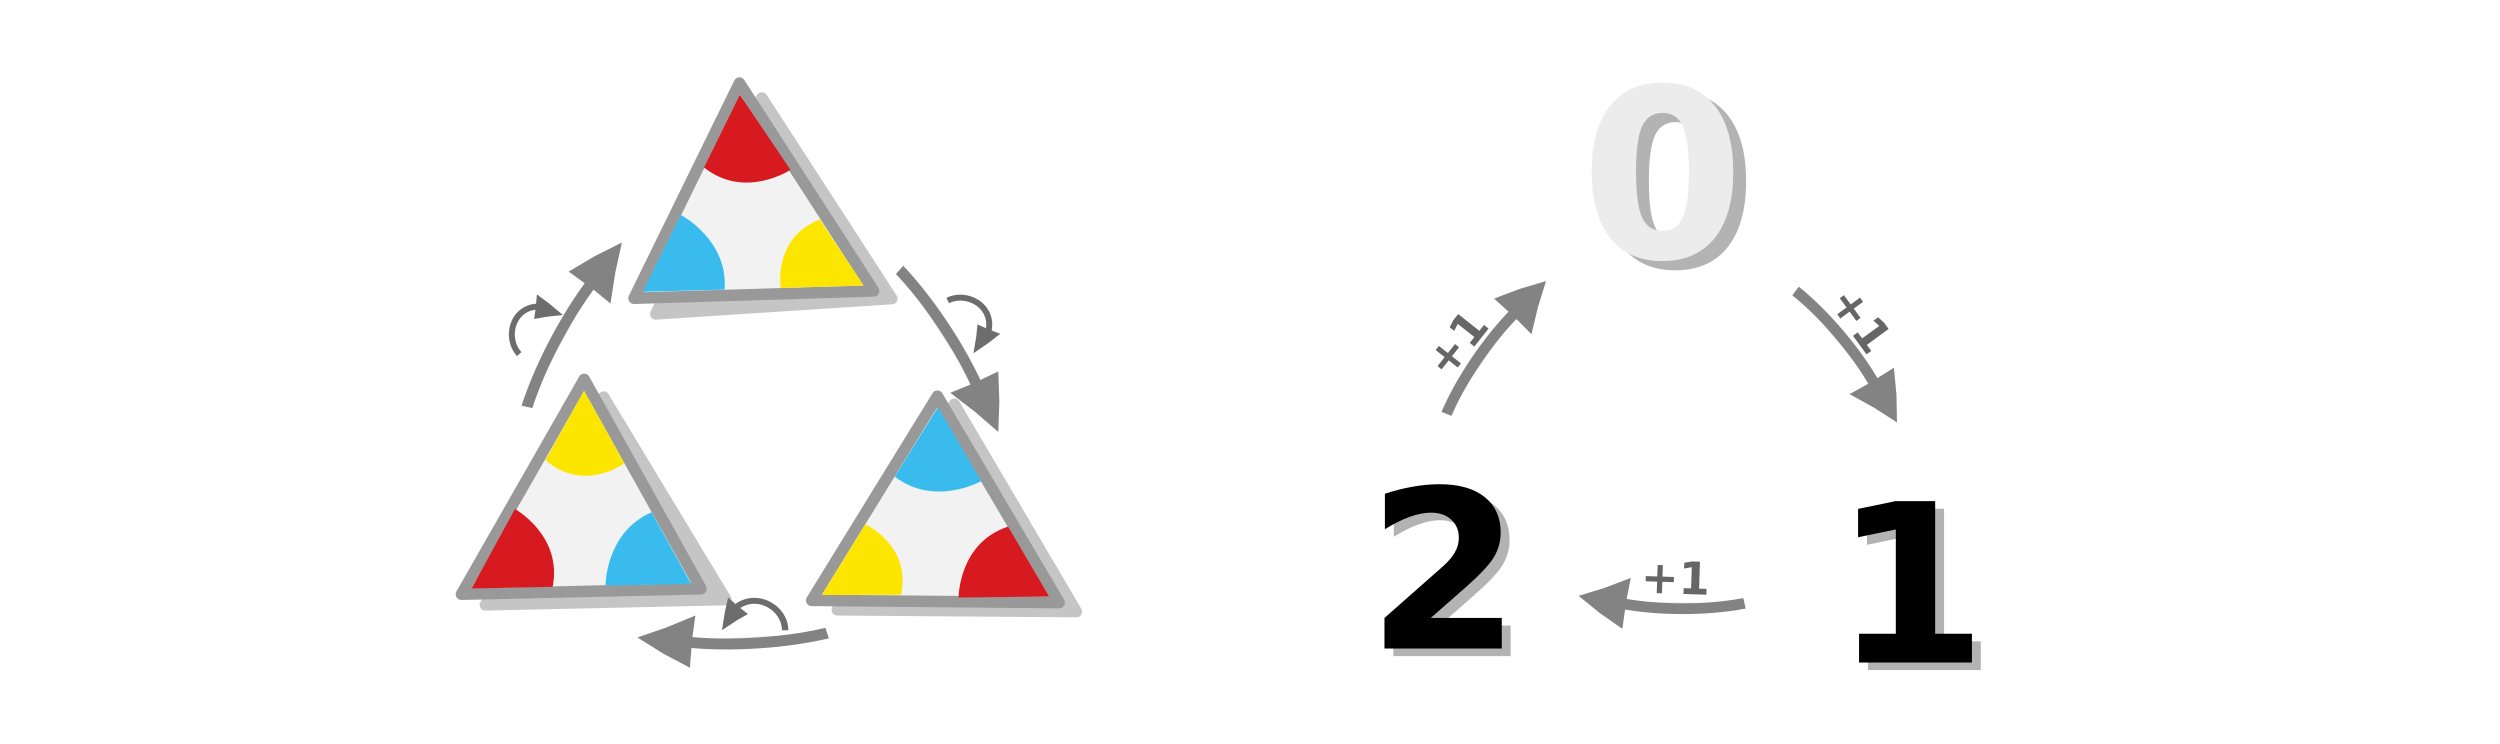
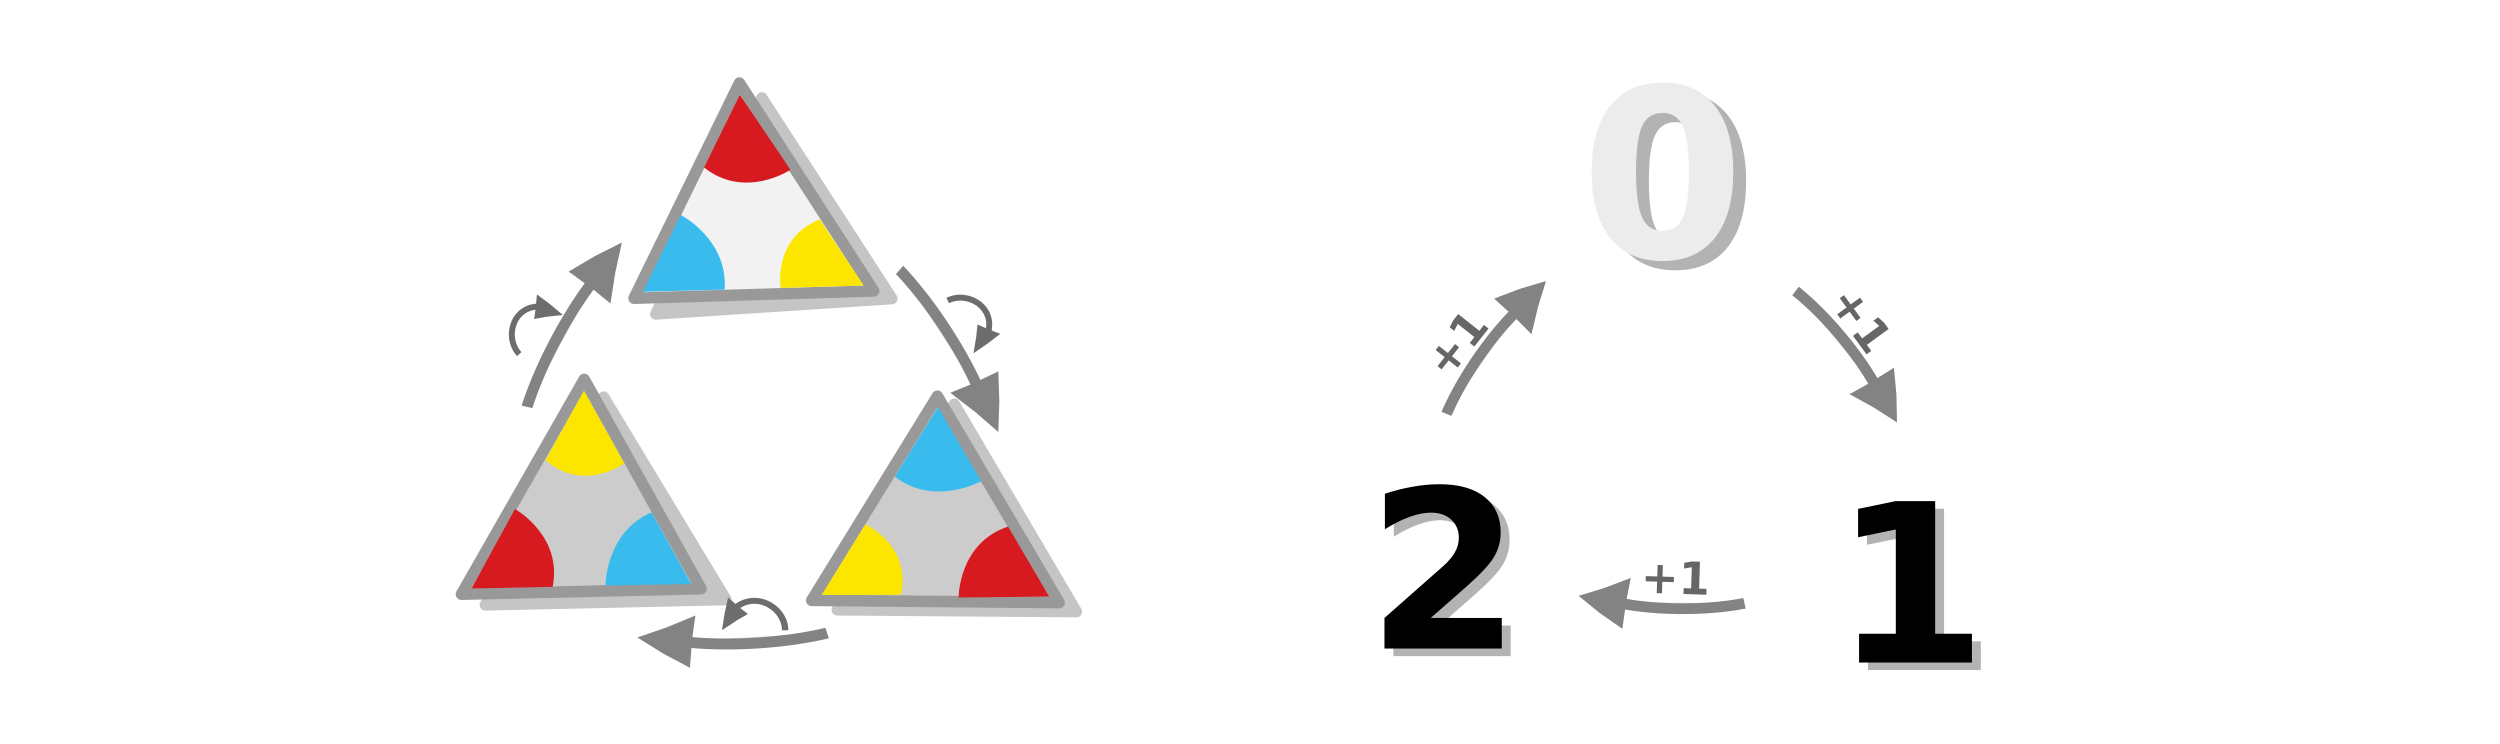
<svg xmlns="http://www.w3.org/2000/svg" viewBox="0 0 595.3 177" version="1.1" id="svg290">
  <defs id="defs294">
    </defs>
  <g aria-label="1" style="font-style:normal;font-weight:normal;font-size:52.721px;line-height:1.25;font-family:sans-serif;fill:#b3b3b3;fill-opacity:1;stroke:none;stroke-width:1.318" id="text3032-8">
    <path d="m 444.797,152.713 h 8.752 v -24.841 l -8.984,1.853 v -6.745 l 8.933,-1.853 h 9.422 v 31.586 h 8.752 v 6.848 h -26.875 z" style="font-style:normal;font-variant:normal;font-weight:bold;font-stretch:normal;font-family:sans-serif;-inkscape-font-specification:'sans-serif Bold';fill:#b3b3b3;stroke-width:1.318" id="path100240" />
  </g>
  <g aria-label="2" style="font-style:normal;font-weight:normal;font-size:52.721px;line-height:1.25;font-family:sans-serif;fill:#b3b3b3;fill-opacity:1;stroke:none;stroke-width:1.318" id="text3032-3-6">
    <path d="m 342.804,148.948 h 16.913 v 7.285 h -27.931 v -7.285 l 14.03,-12.382 q 1.879,-1.699 2.78,-3.321 0.901,-1.622 0.901,-3.372 0,-2.703 -1.828,-4.35 -1.802,-1.648 -4.814,-1.648 -2.317,0 -5.071,1.004 -2.754,0.978 -5.895,2.935 v -8.444 q 3.347,-1.107 6.616,-1.673 3.269,-0.592 6.41,-0.592 6.899,0 10.709,3.038 3.836,3.038 3.836,8.469 0,3.141 -1.622,5.869 -1.622,2.703 -6.822,7.259 z" style="font-style:normal;font-variant:normal;font-weight:bold;font-stretch:normal;font-family:sans-serif;-inkscape-font-specification:'sans-serif Bold';fill:#b3b3b3;stroke-width:1.318" id="path100237" />
  </g>
  <g aria-label="1" style="font-style:normal;font-weight:normal;font-size:52.721px;line-height:1.25;font-family:sans-serif;fill:#000000;fill-opacity:1;stroke:none;stroke-width:1.318" id="text3032">
    <path d="m 442.68,150.911 h 8.752 v -24.841 l -8.984,1.853 v -6.745 l 8.933,-1.853 h 9.422 v 31.586 h 8.752 v 6.848 h -26.875 z" style="font-style:normal;font-variant:normal;font-weight:bold;font-stretch:normal;font-family:sans-serif;-inkscape-font-specification:'sans-serif Bold';stroke-width:1.318" id="path100234" />
  </g>
  <g aria-label="2" style="font-style:normal;font-weight:normal;font-size:52.721px;line-height:1.25;font-family:sans-serif;fill:#000000;fill-opacity:1;stroke:none;stroke-width:1.318" id="text3032-3">
    <path d="m 340.687,147.146 h 16.913 v 7.285 h -27.931 v -7.285 l 14.03,-12.382 q 1.879,-1.699 2.78,-3.321 0.901,-1.622 0.901,-3.372 0,-2.703 -1.828,-4.35 -1.802,-1.648 -4.814,-1.648 -2.317,0 -5.071,1.004 -2.754,0.978 -5.895,2.935 v -8.444 q 3.347,-1.107 6.616,-1.673 3.269,-0.592 6.41,-0.592 6.899,0 10.709,3.038 3.836,3.038 3.836,8.469 0,3.141 -1.622,5.869 -1.622,2.703 -6.822,7.259 z" style="font-style:normal;font-variant:normal;font-weight:bold;font-stretch:normal;font-family:sans-serif;-inkscape-font-specification:'sans-serif Bold';stroke-width:1.318" id="path100231" />
  </g>
  <g id="g7972" transform="matrix(0.4173285,-0.5634306,0.5634306,0.4173285,235.5443,14.79867)">
    <g style="fill:#dddddd;stroke:#838383;stroke-width:6.389;stroke-miterlimit:10" id="g1482-7-3" transform="matrix(0.4074356,-0.00145477,5.2735526e-4,0.4183479,-83.08308,101.0471)">
      <path style="stroke-width:35.526" id="path1478-7-6" transform="matrix(0.4768,-0.02932,0.03214,0.42867,147.58,197.367)" d="m 315.1,101.79 c 10.682,-4.135 21.77,-7.738 33.127,-11.074 -8.518,-8.139 -17.577,-16.01 -27.178,-23.616 -2.04,12.119 -3.103,21.663 -5.949,34.69 z" />
      <path style="stroke-width:10.649;paint-order:markers fill stroke" id="path1480-1-1" transform="matrix(0.89574,0,0,0.81736,18.384,154.236)" d="m 197.036,89.49 c 39.237,-9.724 89.303,-9.828 120.462,-3.317" />
    </g>
    <g aria-label="+1" transform="rotate(1.819981)" style="font-style:normal;font-weight:normal;font-size:15.275px;line-height:1.25;font-family:sans-serif;fill:#666666;fill-opacity:1;stroke:none;stroke-width:0.382" id="text5016-15-0">
      <path d="m 19.171,179.562 v 3.908 h 3.893 v 1.76 h -3.893 v 3.908 h -1.775 v -3.908 h -3.893 v -1.76 h 3.893 v -3.908 z" style="font-style:normal;font-variant:normal;font-weight:bold;font-stretch:normal;font-family:sans-serif;-inkscape-font-specification:'sans-serif Bold';fill:#666666;stroke-width:0.382" id="path100226" />
      <path d="m 26.473,187.154 h 2.536 v -7.197 l -2.603,0.537 v -1.954 l 2.588,-0.537 h 2.73 v 9.152 h 2.536 v 1.984 h -7.787 z" style="font-style:normal;font-variant:normal;font-weight:bold;font-stretch:normal;font-family:sans-serif;-inkscape-font-specification:'sans-serif Bold';fill:#666666;stroke-width:0.382" id="path100228" />
    </g>
  </g>
  <g id="g7972-3" transform="matrix(0.7011541,0,0,0.7011541,380.8983,-8.028776)">
    <g aria-label="+1" transform="rotate(1.819981)" style="font-style:normal;font-weight:normal;font-size:15.275px;line-height:1.25;font-family:sans-serif;fill:#666666;fill-opacity:1;stroke:none;stroke-width:0.382" id="text5016-15-0-6">
      <path d="m 27.932,202.588 v 3.908 h 3.893 v 1.76 h -3.893 v 3.908 h -1.775 v -3.908 h -3.893 v -1.76 h 3.893 v -3.908 z" style="font-style:normal;font-variant:normal;font-weight:bold;font-stretch:normal;font-family:sans-serif;-inkscape-font-specification:'sans-serif Bold';fill:#666666;stroke-width:0.382" id="path100221" />
      <path d="m 35.234,210.18 h 2.536 v -7.197 l -2.603,0.537 v -1.954 l 2.588,-0.537 h 2.73 v 9.152 h 2.536 v 1.984 h -7.787 z" style="font-style:normal;font-variant:normal;font-weight:bold;font-stretch:normal;font-family:sans-serif;-inkscape-font-specification:'sans-serif Bold';fill:#666666;stroke-width:0.382" id="path100223" />
    </g>
    <g style="fill:#dddddd;stroke:#838383;stroke-width:6.389;stroke-miterlimit:10" id="g1482-7-3-5-3" transform="matrix(-0.4071792,-0.01452407,0.0158787,-0.4180467,124.9389,314.2273)">
      <path style="stroke-width:35.526" id="path1478-7-6-1-4" transform="matrix(0.4768,-0.02932,0.03214,0.42867,147.58,197.367)" d="m 315.1,101.79 c 10.682,-4.135 21.77,-7.738 33.127,-11.074 -8.518,-8.139 -17.577,-16.01 -27.178,-23.616 -2.04,12.119 -3.103,21.663 -5.949,34.69 z" />
      <path style="stroke-width:10.649;paint-order:markers fill stroke" id="path1480-1-1-66-4" transform="matrix(0.89574,0,0,0.81736,18.384,154.236)" d="m 197.036,89.49 c 39.237,-9.724 89.303,-9.828 120.462,-3.317" />
    </g>
  </g>
  <g id="g7972-3-3" transform="matrix(0.4315332,0.5526267,-0.5526267,0.4315332,537.3458,-13.27494)">
    <g style="fill:#dddddd;stroke:#838383;stroke-width:6.389;stroke-miterlimit:10" id="g1482-7-3-4-6" transform="matrix(0.4074356,-0.00145477,5.2735526e-4,0.4183479,-83.08308,101.0471)">
      <path style="stroke-width:35.526" id="path1478-7-6-6-7" transform="matrix(0.4768,-0.02932,0.03214,0.42867,147.58,197.367)" d="m 315.1,101.79 c 10.682,-4.135 21.77,-7.738 33.127,-11.074 -8.518,-8.139 -17.577,-16.01 -27.178,-23.616 -2.04,12.119 -3.103,21.663 -5.949,34.69 z" />
      <path style="stroke-width:10.649;paint-order:markers fill stroke" id="path1480-1-1-3-5" transform="matrix(0.89574,0,0,0.81736,18.384,154.236)" d="m 197.036,89.49 c 39.237,-9.724 89.303,-9.828 120.462,-3.317" />
    </g>
    <g aria-label="+1" transform="rotate(1.819981)" style="font-style:normal;font-weight:normal;font-size:15.275px;line-height:1.25;font-family:sans-serif;fill:#666666;fill-opacity:1;stroke:none;stroke-width:0.382" id="text5016-15-0-6-3">
      <path d="m 19.171,179.562 v 3.908 h 3.893 v 1.76 h -3.893 v 3.908 h -1.775 v -3.908 h -3.893 v -1.76 h 3.893 v -3.908 z" style="font-style:normal;font-variant:normal;font-weight:bold;font-stretch:normal;font-family:sans-serif;-inkscape-font-specification:'sans-serif Bold';fill:#666666;stroke-width:0.382" id="path100216" />
      <path d="m 26.473,187.154 h 2.536 v -7.197 l -2.603,0.537 v -1.954 l 2.588,-0.537 h 2.73 v 9.152 h 2.536 v 1.984 h -7.787 z" style="font-style:normal;font-variant:normal;font-weight:bold;font-stretch:normal;font-family:sans-serif;-inkscape-font-specification:'sans-serif Bold';fill:#666666;stroke-width:0.382" id="path100218" />
    </g>
  </g>
  <g style="display:inline;fill:#dddddd;stroke:#838383;stroke-width:6.389;stroke-miterlimit:10" id="g1482-7" transform="matrix(-0.326457,0.01026792,-0.0110749,-0.2982668,263.0943,216.5633)">
    <path style="stroke-width:35.526" id="path1478-7" transform="matrix(0.4768,-0.02932,0.03214,0.42867,147.58,197.367)" d="m 315.1,101.79 c 10.682,-4.135 21.77,-7.738 33.127,-11.074 -8.518,-8.139 -17.577,-16.01 -27.178,-23.616 -2.04,12.119 -3.103,21.663 -5.949,34.69 z" />
    <path style="stroke-width:10.649;paint-order:markers fill stroke" id="path1480-1" transform="matrix(0.89574,0,0,0.81736,18.384,154.236)" d="m 197.036,89.49 c 39.237,-9.724 89.303,-9.828 120.462,-3.317" />
  </g>
  <g id="g1779" transform="matrix(0.6524327,0,0,0.6524327,19.99828,63.96568)" style="display:inline">
    <path style="opacity:0.57;fill:#999999;stroke:#999999;stroke-width:4.165;stroke-linecap:butt;stroke-linejoin:round;stroke-miterlimit:4;stroke-dasharray:none;stroke-opacity:1" d="M 362.2,125.191 317.644,49.477 274.924,124.53 Z" id="path1725-3" />
-     <path style="fill:#f2f2f2;stroke:#999999;stroke-width:4.2;stroke-linecap:butt;stroke-linejoin:round;stroke-miterlimit:4;stroke-dasharray:none;stroke-opacity:1" d="M 355.899,121.897 311.474,46.568 265.595,121.078 Z" id="path1725" />
+     <path style="fill:#cccccc;stroke:#999999;stroke-width:4.2;stroke-linecap:butt;stroke-linejoin:round;stroke-miterlimit:4;stroke-dasharray:none;stroke-opacity:1" d="M 355.899,121.897 311.474,46.568 265.595,121.078 Z" id="path1725" />
    <path style="fill:#39bced;fill-opacity:1;stroke:#000000;stroke-width:0;stroke-linecap:butt;stroke-linejoin:miter;stroke-miterlimit:4;stroke-dasharray:none;stroke-opacity:1" d="m 295.924,75.922 c 14.507,11.167 31.546,1.635 31.546,1.635 L 311.684,50.552 Z" id="path1742" />
    <path style="fill:#d71920;fill-opacity:1;stroke:#000000;stroke-width:0;stroke-linecap:butt;stroke-linejoin:miter;stroke-miterlimit:4;stroke-dasharray:none;stroke-opacity:1" d="m 337.278,94.155 c -18.135,5.947 -18.061,25.877 -18.061,25.877 l 33.059,-0.334 z" id="path1742-6" />
    <path style="fill:#fce600;fill-opacity:1;stroke:#000000;stroke-width:0;stroke-linecap:butt;stroke-linejoin:miter;stroke-miterlimit:4;stroke-dasharray:none;stroke-opacity:1" d="M 298.206,119.022 C 301.983,100.862 285.178,93.346 285.178,93.346 L 269.253,119.129 Z" id="path1742-6-7" />
  </g>
  <g id="g1779-5" transform="matrix(-0.3185001,0.5694086,-0.5694086,-0.3185001,292.6407,-22.32929)" style="display:inline">
    <path style="opacity:0.57;fill:#999999;stroke:#999999;stroke-width:4.165;stroke-linecap:butt;stroke-linejoin:round;stroke-miterlimit:4;stroke-dasharray:none;stroke-opacity:1" d="M 355.045,112.399 310.489,36.685 267.768,111.738 Z" id="path1725-3-3" />
-     <path style="fill:#f2f2f2;stroke:#999999;stroke-width:4.2;stroke-linecap:butt;stroke-linejoin:round;stroke-miterlimit:4;stroke-dasharray:none;stroke-opacity:1" d="M 355.899,121.897 311.474,46.568 265.595,121.078 Z" id="path1725-5" />
+     <path style="fill:#cccccc;stroke:#999999;stroke-width:4.2;stroke-linecap:butt;stroke-linejoin:round;stroke-miterlimit:4;stroke-dasharray:none;stroke-opacity:1" d="M 355.899,121.897 311.474,46.568 265.595,121.078 Z" id="path1725-5" />
    <path style="fill:#39bced;fill-opacity:1;stroke:#000000;stroke-width:0;stroke-linecap:butt;stroke-linejoin:miter;stroke-miterlimit:4;stroke-dasharray:none;stroke-opacity:1" d="m 295.924,75.922 c 14.507,11.167 31.546,1.635 31.546,1.635 L 311.684,50.552 Z" id="path1742-62" />
    <path style="fill:#d71920;fill-opacity:1;stroke:#000000;stroke-width:0;stroke-linecap:butt;stroke-linejoin:miter;stroke-miterlimit:4;stroke-dasharray:none;stroke-opacity:1" d="m 337.278,94.155 c -18.135,5.947 -18.061,25.877 -18.061,25.877 l 33.059,-0.334 z" id="path1742-6-9" />
    <path style="fill:#fce600;fill-opacity:1;stroke:#000000;stroke-width:0;stroke-linecap:butt;stroke-linejoin:miter;stroke-miterlimit:4;stroke-dasharray:none;stroke-opacity:1" d="M 298.206,119.022 C 301.983,100.862 285.178,93.346 285.178,93.346 L 269.253,119.129 Z" id="path1742-6-7-1" />
  </g>
  <g id="g1779-5-2" transform="matrix(-0.3588688,-0.5448684,0.5448684,-0.3588688,237.3756,257.4459)" style="display:inline">
    <path style="opacity:0.57;fill:#999999;stroke:#999999;stroke-width:4.165;stroke-linecap:butt;stroke-linejoin:round;stroke-miterlimit:4;stroke-dasharray:none;stroke-opacity:1" d="M 346.882,125.754 302.326,50.04 259.606,125.093 Z" id="path1725-3-3-7" />
    <path style="fill:#f2f2f2;stroke:#999999;stroke-width:4.2;stroke-linecap:butt;stroke-linejoin:round;stroke-miterlimit:4;stroke-dasharray:none;stroke-opacity:1" d="M 355.899,121.897 311.474,46.568 265.595,121.078 Z" id="path1725-5-0" />
    <path style="fill:#39bced;fill-opacity:1;stroke:#000000;stroke-width:0;stroke-linecap:butt;stroke-linejoin:miter;stroke-miterlimit:4;stroke-dasharray:none;stroke-opacity:1" d="m 295.924,75.922 c 14.507,11.167 31.546,1.635 31.546,1.635 L 311.684,50.552 Z" id="path1742-62-9" />
    <path style="fill:#d71920;fill-opacity:1;stroke:#000000;stroke-width:0;stroke-linecap:butt;stroke-linejoin:miter;stroke-miterlimit:4;stroke-dasharray:none;stroke-opacity:1" d="m 337.278,94.155 c -18.135,5.947 -18.061,25.877 -18.061,25.877 l 33.059,-0.334 z" id="path1742-6-9-3" />
    <path style="fill:#fce600;fill-opacity:1;stroke:#000000;stroke-width:0;stroke-linecap:butt;stroke-linejoin:miter;stroke-miterlimit:4;stroke-dasharray:none;stroke-opacity:1" d="M 298.206,119.022 C 301.983,100.862 285.178,93.346 285.178,93.346 L 269.253,119.129 Z" id="path1742-6-7-1-6" />
  </g>
  <g style="display:inline;fill:#dddddd;stroke:#838383;stroke-width:6.389;stroke-miterlimit:10" id="g1482-7-0" transform="matrix(0.1721444,0.2775715,-0.2527556,0.158746,238.1344,-25.91431)">
    <path style="stroke-width:35.526" id="path1478-7-9" transform="matrix(0.4768,-0.02932,0.03214,0.42867,147.58,197.367)" d="m 315.1,101.79 c 10.682,-4.135 21.77,-7.738 33.127,-11.074 -8.518,-8.139 -17.577,-16.01 -27.178,-23.616 -2.04,12.119 -3.103,21.663 -5.949,34.69 z" />
    <path style="stroke-width:10.649;paint-order:markers fill stroke" id="path1480-1-3" transform="matrix(0.89574,0,0,0.81736,18.384,154.236)" d="m 197.036,89.49 c 39.237,-9.724 89.303,-9.828 120.462,-3.317" />
  </g>
  <g style="display:inline;fill:#dddddd;stroke:#838383;stroke-width:6.389;stroke-miterlimit:10" id="g1482-7-0-7" transform="matrix(0.1610466,-0.2841542,0.2604978,0.1456934,34.85842,119.132)">
    <path style="stroke-width:35.526" id="path1478-7-9-9" transform="matrix(0.4768,-0.02932,0.03214,0.42867,147.58,197.367)" d="m 315.1,101.79 c 10.682,-4.135 21.77,-7.738 33.127,-11.074 -8.518,-8.139 -17.577,-16.01 -27.178,-23.616 -2.04,12.119 -3.103,21.663 -5.949,34.69 z" />
    <path style="stroke-width:10.649;paint-order:markers fill stroke" id="path1480-1-3-2" transform="matrix(0.89574,0,0,0.81736,18.384,154.236)" d="m 197.036,89.49 c 39.237,-9.724 89.303,-9.828 120.462,-3.317" />
  </g>
  <g stroke="#6d6d6d" fill="none" stroke-width="6.389" stroke-miterlimit="10" id="g3795-7-1-11" transform="matrix(0.1697602,-0.2107878,0.2107878,0.1697602,18.44446,118.8002)" style="display:inline">
    <path d="m 383.055,214.344 c 2.235,1.907 4.443,4.001 6.646,6.203 0.073,-3.403 0.024,-6.893 -0.147,-10.47 -2.265,1.5 -3.969,2.813 -6.499,4.267 z" stroke-width="8.945" id="path3791-5-0-59" />
    <path d="m 343,222.792 c 3.516,-21.151 33.051,-32.205 46.554,-8.173" stroke-width="5.24" paint-order="markers fill stroke" id="path3793-3-6-7" />
  </g>
  <g stroke="#6d6d6d" fill="none" stroke-width="6.389" stroke-miterlimit="10" id="g3795-7-1-11-4" transform="matrix(0.1566146,0.2207303,-0.2207303,0.1566146,221.1248,-39.04225)" style="display:inline">
    <path d="m 383.055,214.344 c 2.235,1.907 4.443,4.001 6.646,6.203 0.073,-3.403 0.024,-6.893 -0.147,-10.47 -2.265,1.5 -3.969,2.813 -6.499,4.267 z" stroke-width="8.945" id="path3791-5-0-59-6" />
    <path d="m 343,222.792 c 3.516,-21.151 33.051,-32.205 46.554,-8.173" stroke-width="5.24" paint-order="markers fill stroke" id="path3793-3-6-7-9" />
  </g>
  <g stroke="#6d6d6d" fill="none" stroke-width="6.389" stroke-miterlimit="10" id="g3795-7-1-11-2" transform="matrix(-0.287544,-0.04400192,-0.04737934,0.2670465,296.1389,105.6768)" style="display:inline">
    <path d="m 383.055,214.344 c 2.235,1.907 4.443,4.001 6.646,6.203 0.073,-3.403 0.024,-6.893 -0.147,-10.47 -2.265,1.5 -3.969,2.813 -6.499,4.267 z" stroke-width="8.945" id="path3791-5-0-59-2" />
    <path d="m 343,222.792 c 3.516,-21.151 33.051,-32.205 46.554,-8.173" stroke-width="5.24" paint-order="markers fill stroke" id="path3793-3-6-7-4" />
  </g>
  <g aria-label="0" style="font-style:normal;font-weight:normal;font-size:56.178px;line-height:1.25;font-family:sans-serif;fill:#b3b3b3;fill-opacity:1;stroke:none;stroke-width:1.404" id="text3032-3-6-8-8-0">
    <path d="m 405.224,43.051 q 0,-7.681 -1.454,-10.808 -1.426,-3.155 -4.828,-3.155 -3.401,0 -4.855,3.155 -1.454,3.127 -1.454,10.808 0,7.763 1.454,10.945 1.454,3.182 4.855,3.182 3.374,0 4.828,-3.182 1.454,-3.182 1.454,-10.945 z m 10.561,0.082 q 0,10.177 -4.389,15.718 -4.389,5.514 -12.454,5.514 -8.092,0 -12.481,-5.514 -4.389,-5.541 -4.389,-15.718 0,-10.204 4.389,-15.718 4.389,-5.541 12.481,-5.541 8.065,0 12.454,5.541 4.389,5.514 4.389,15.718 z" style="font-style:normal;font-variant:normal;font-weight:bold;font-stretch:normal;font-family:sans-serif;-inkscape-font-specification:'sans-serif Bold';fill:#b3b3b3;stroke-width:1.404" id="path100213" />
  </g>
  <g aria-label="0" style="font-style:normal;font-weight:normal;font-size:56.178px;line-height:1.25;font-family:sans-serif;fill:#ececec;fill-opacity:1;stroke:none;stroke-width:1.404" id="text3032-3-2-1-0">
    <path d="m 402.162,40.853 q 0,-7.681 -1.454,-10.808 -1.426,-3.155 -4.828,-3.155 -3.401,0 -4.855,3.155 -1.454,3.127 -1.454,10.808 0,7.763 1.454,10.945 1.454,3.182 4.855,3.182 3.374,0 4.828,-3.182 1.454,-3.182 1.454,-10.945 z m 10.561,0.082 q 0,10.177 -4.389,15.718 -4.389,5.514 -12.454,5.514 -8.092,0 -12.481,-5.514 -4.389,-5.541 -4.389,-15.718 0,-10.204 4.389,-15.718 4.389,-5.541 12.481,-5.541 8.065,0 12.454,5.541 4.389,5.514 4.389,15.718 z" style="font-style:normal;font-variant:normal;font-weight:bold;font-stretch:normal;font-family:sans-serif;-inkscape-font-specification:'sans-serif Bold';fill:#ececec;stroke-width:1.404" id="path100210" />
  </g>
</svg>
